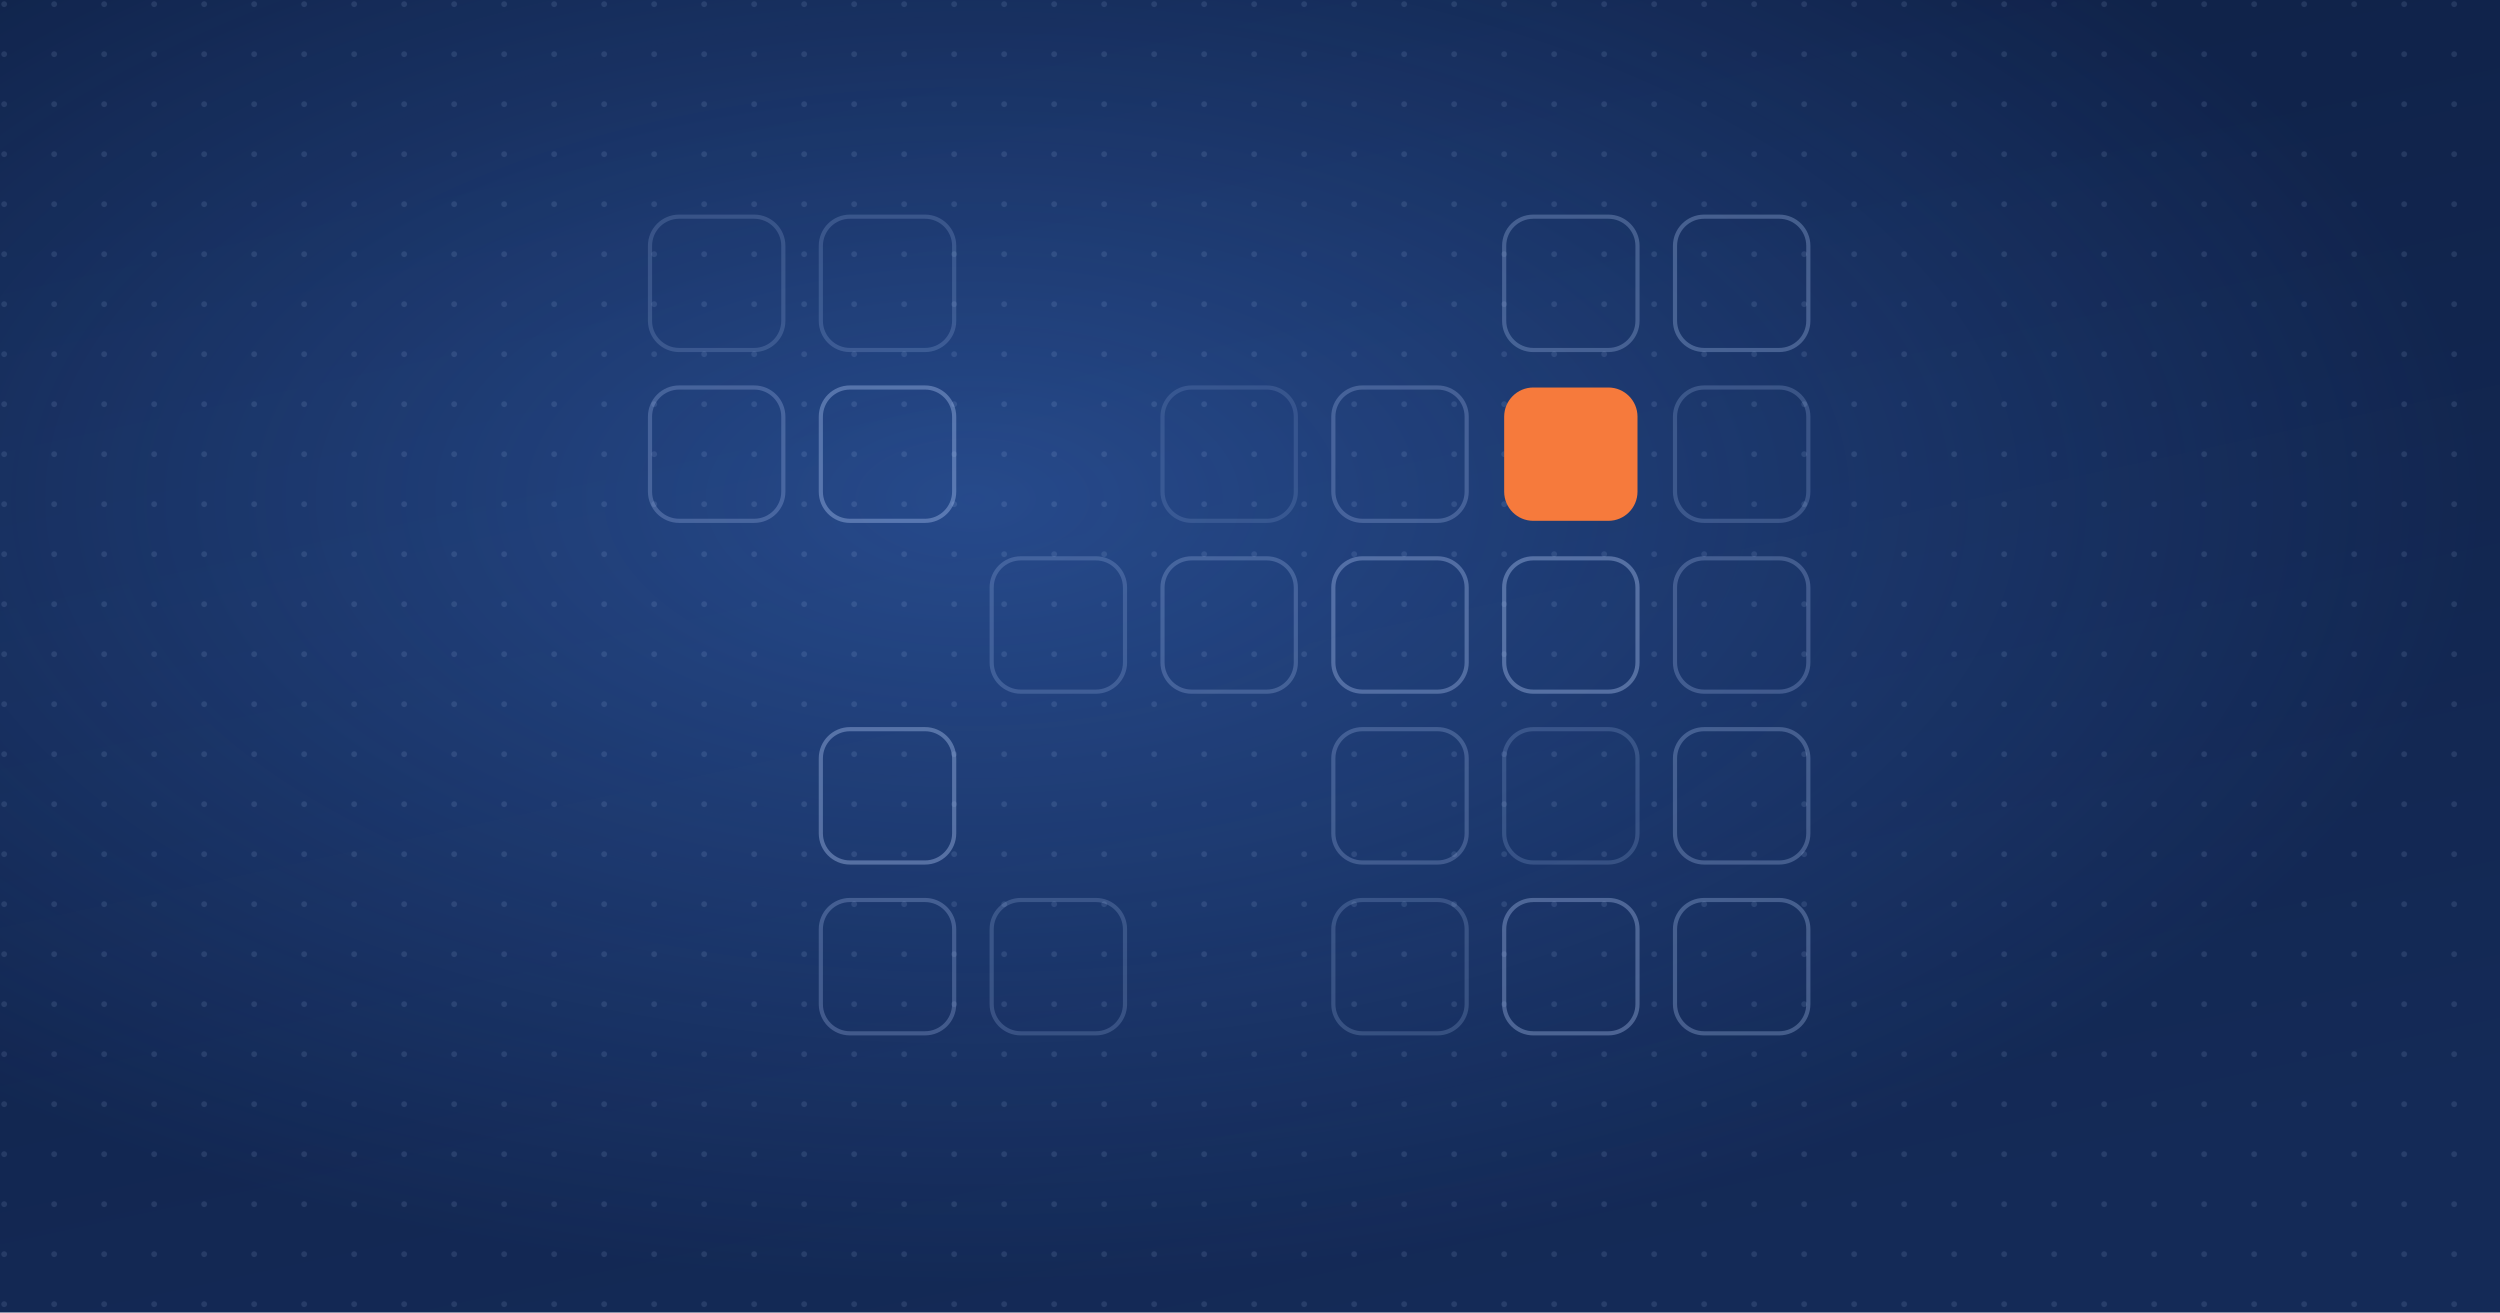
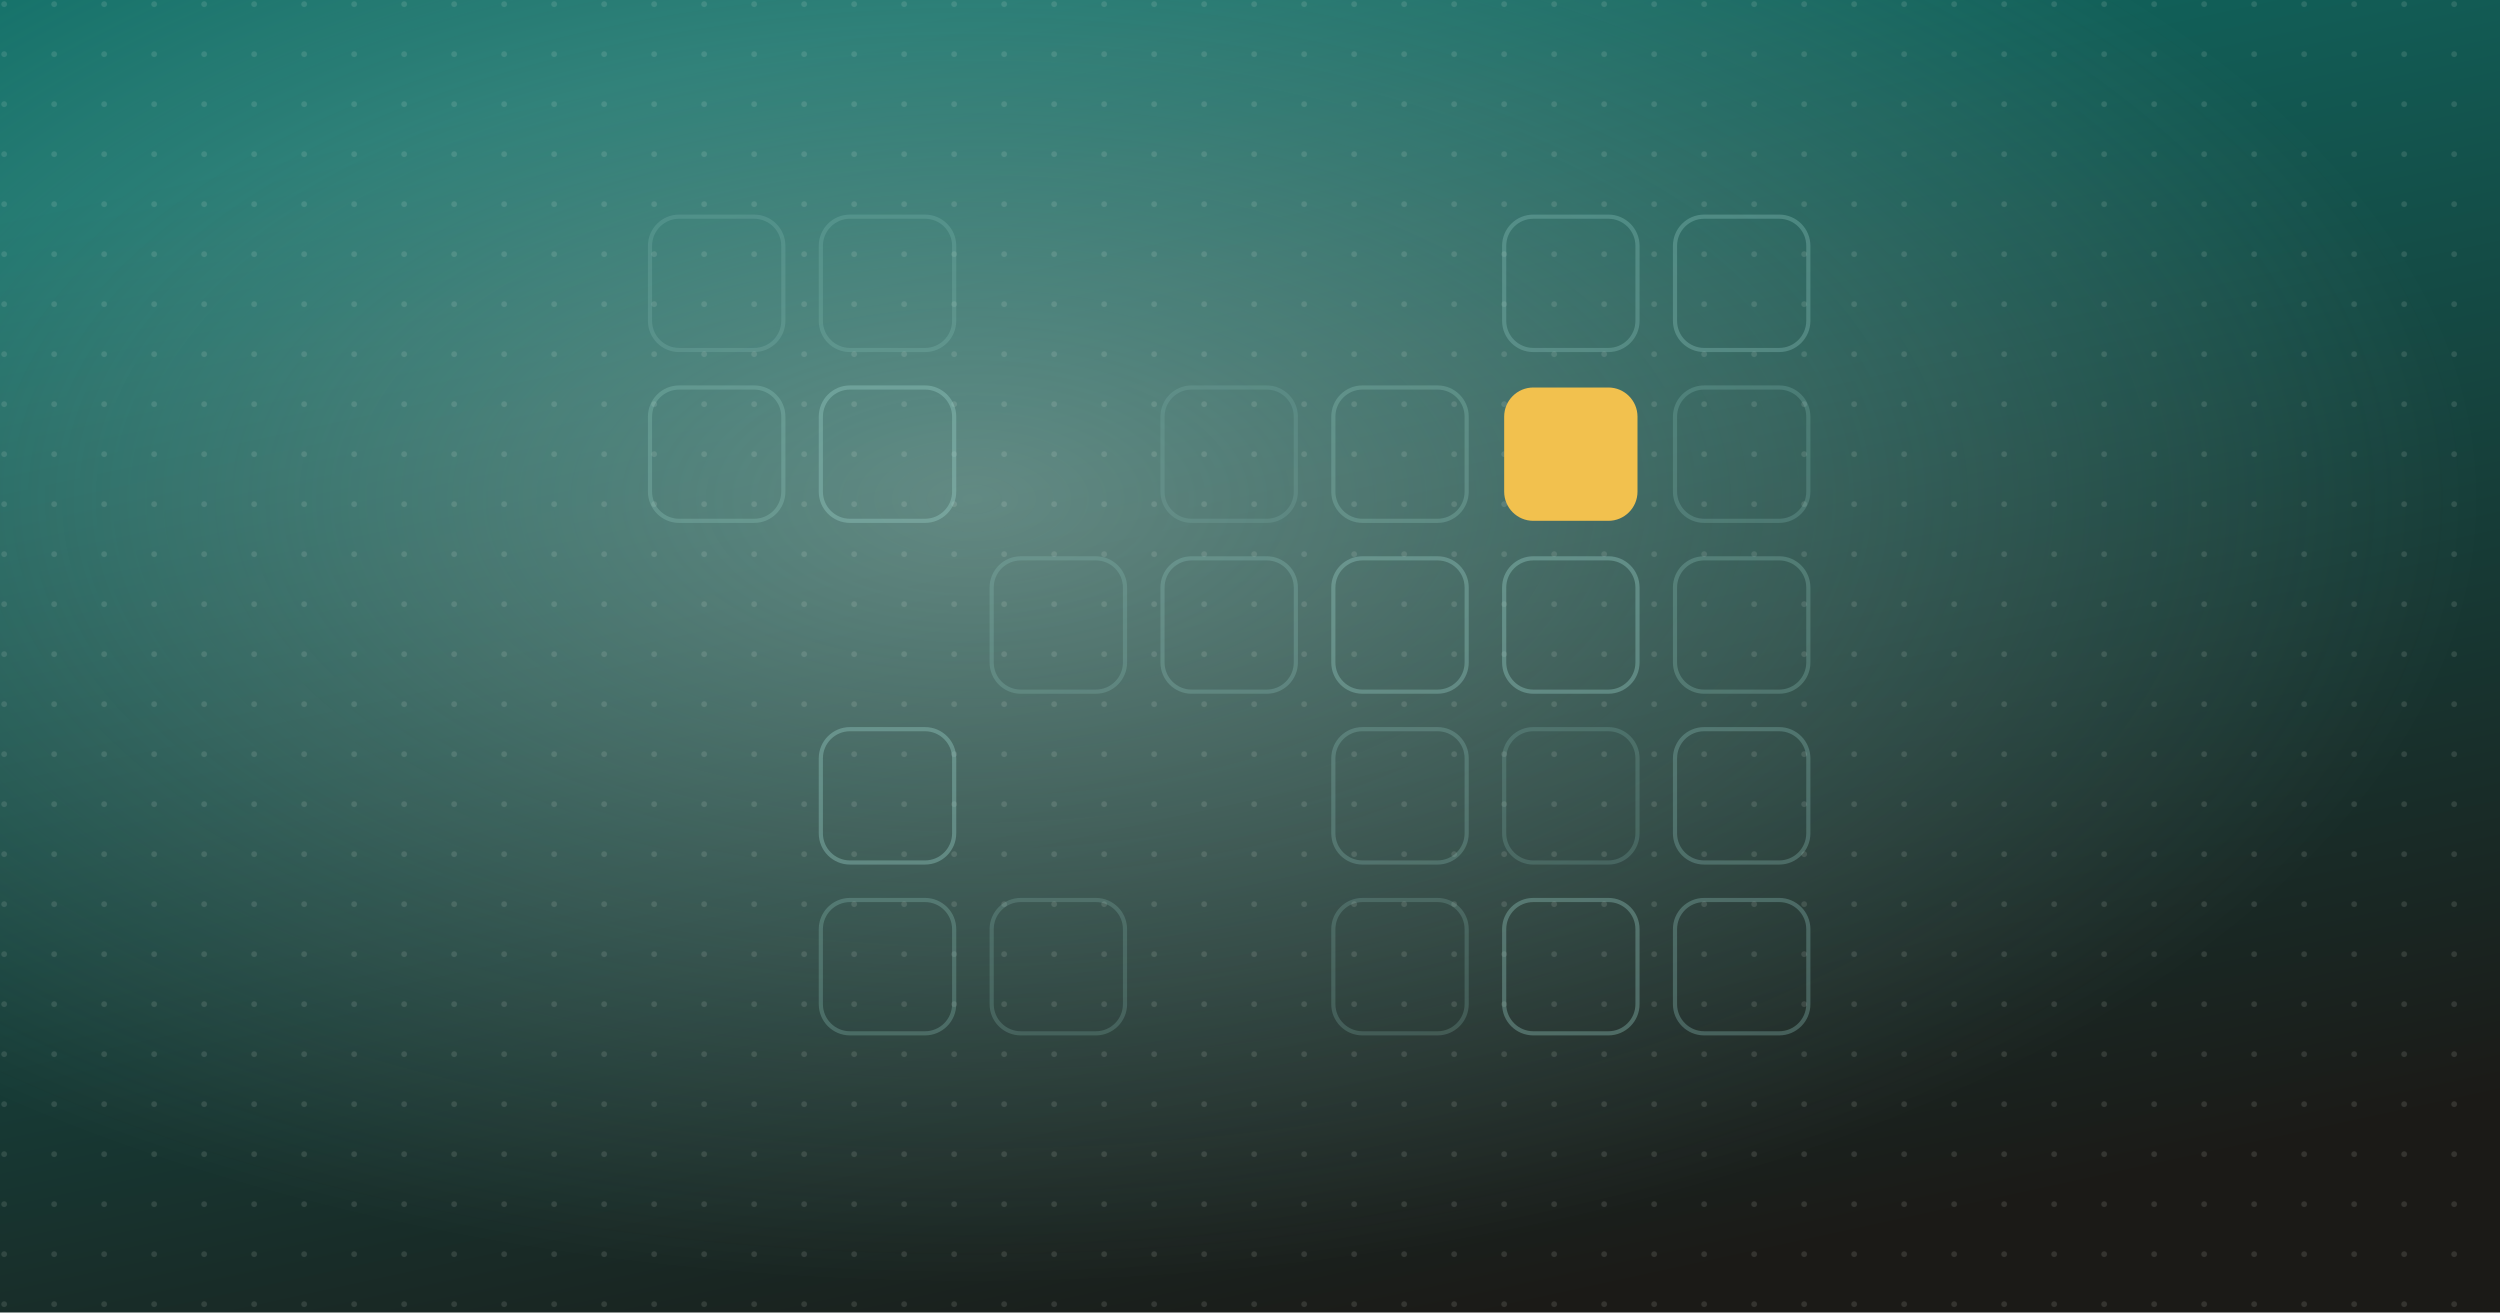
<svg xmlns="http://www.w3.org/2000/svg" viewBox="0 0 1200 630" width="1200" height="630" role="img" aria-hidden="true">
  <defs>
    <linearGradient id="bg" gradientTransform="rotate(67 .5 .5)">
-       <stop offset="0" stop-color="#0f2147" />
-       <stop offset="1" stop-color="#142a57" />
+       <stop offset="0" stop-color="#0f6e66" />
+       <stop offset="1" stop-color="#1b1a17" />
    </linearGradient>
    <radialGradient id="glow" cx=".39" cy=".38" r=".6">
-       <stop offset="0" stop-color="#4f90ff" stop-opacity=".35" />
-       <stop offset="1" stop-color="#4f90ff" stop-opacity="0" />
+       <stop offset="0" stop-color="#f6f3ec" stop-opacity=".35" />
+       <stop offset="1" stop-color="#f6f3ec" stop-opacity="0" />
    </radialGradient>
    <pattern id="dots" width="24" height="24" patternUnits="userSpaceOnUse">
-       <circle cx="2" cy="2" r="1.4" fill="#bcd3ff" fill-opacity=".12" />
+       <circle cx="2" cy="2" r="1.4" fill="#f6f3ec" fill-opacity=".12" />
    </pattern>
  </defs>
  <rect width="1200" height="630" fill="url(#bg)" />
  <rect width="1200" height="630" fill="url(#glow)" />
  <rect width="1200" height="630" fill="url(#dots)" />
-   <rect x="312" y="104" width="64" height="64" rx="14" fill="none" stroke="#bcd3ff" stroke-width="2" stroke-opacity=".17" />
-   <rect x="394" y="104" width="64" height="64" rx="14" fill="none" stroke="#bcd3ff" stroke-width="2" stroke-opacity=".18" />
-   <rect x="722" y="104" width="64" height="64" rx="14" fill="none" stroke="#bcd3ff" stroke-width="2" stroke-opacity=".26" />
-   <rect x="804" y="104" width="64" height="64" rx="14" fill="none" stroke="#bcd3ff" stroke-width="2" stroke-opacity=".28" />
-   <rect x="312" y="186" width="64" height="64" rx="14" fill="none" stroke="#bcd3ff" stroke-width="2" stroke-opacity=".24" />
-   <rect x="394" y="186" width="64" height="64" rx="14" fill="none" stroke="#bcd3ff" stroke-width="2" stroke-opacity=".34" />
-   <rect x="558" y="186" width="64" height="64" rx="14" fill="none" stroke="#bcd3ff" stroke-width="2" stroke-opacity=".14" />
-   <rect x="640" y="186" width="64" height="64" rx="14" fill="none" stroke="#bcd3ff" stroke-width="2" stroke-opacity=".24" />
-   <rect x="722" y="186" width="64" height="64" rx="14" fill="#f67a3c" />
-   <rect x="804" y="186" width="64" height="64" rx="14" fill="none" stroke="#bcd3ff" stroke-width="2" stroke-opacity=".20" />
-   <rect x="476" y="268" width="64" height="64" rx="14" fill="none" stroke="#bcd3ff" stroke-width="2" stroke-opacity=".20" />
-   <rect x="558" y="268" width="64" height="64" rx="14" fill="none" stroke="#bcd3ff" stroke-width="2" stroke-opacity=".23" />
-   <rect x="640" y="268" width="64" height="64" rx="14" fill="none" stroke="#bcd3ff" stroke-width="2" stroke-opacity=".32" />
-   <rect x="722" y="268" width="64" height="64" rx="14" fill="none" stroke="#bcd3ff" stroke-width="2" stroke-opacity=".35" />
-   <rect x="804" y="268" width="64" height="64" rx="14" fill="none" stroke="#bcd3ff" stroke-width="2" stroke-opacity=".24" />
-   <rect x="394" y="350" width="64" height="64" rx="14" fill="none" stroke="#bcd3ff" stroke-width="2" stroke-opacity=".35" />
-   <rect x="640" y="350" width="64" height="64" rx="14" fill="none" stroke="#bcd3ff" stroke-width="2" stroke-opacity=".23" />
-   <rect x="722" y="350" width="64" height="64" rx="14" fill="none" stroke="#bcd3ff" stroke-width="2" stroke-opacity=".18" />
-   <rect x="804" y="350" width="64" height="64" rx="14" fill="none" stroke="#bcd3ff" stroke-width="2" stroke-opacity=".26" />
-   <rect x="394" y="432" width="64" height="64" rx="14" fill="none" stroke="#bcd3ff" stroke-width="2" stroke-opacity=".25" />
-   <rect x="476" y="432" width="64" height="64" rx="14" fill="none" stroke="#bcd3ff" stroke-width="2" stroke-opacity=".19" />
-   <rect x="640" y="432" width="64" height="64" rx="14" fill="none" stroke="#bcd3ff" stroke-width="2" stroke-opacity=".19" />
-   <rect x="722" y="432" width="64" height="64" rx="14" fill="none" stroke="#bcd3ff" stroke-width="2" stroke-opacity=".32" />
-   <rect x="804" y="432" width="64" height="64" rx="14" fill="none" stroke="#bcd3ff" stroke-width="2" stroke-opacity=".28" />
+   <rect x="312" y="104" width="64" height="64" rx="14" fill="none" stroke="#9fd8cf" stroke-width="2" stroke-opacity=".17" />
+   <rect x="394" y="104" width="64" height="64" rx="14" fill="none" stroke="#9fd8cf" stroke-width="2" stroke-opacity=".18" />
+   <rect x="722" y="104" width="64" height="64" rx="14" fill="none" stroke="#9fd8cf" stroke-width="2" stroke-opacity=".26" />
+   <rect x="804" y="104" width="64" height="64" rx="14" fill="none" stroke="#9fd8cf" stroke-width="2" stroke-opacity=".28" />
+   <rect x="312" y="186" width="64" height="64" rx="14" fill="none" stroke="#9fd8cf" stroke-width="2" stroke-opacity=".24" />
+   <rect x="394" y="186" width="64" height="64" rx="14" fill="none" stroke="#9fd8cf" stroke-width="2" stroke-opacity=".34" />
+   <rect x="558" y="186" width="64" height="64" rx="14" fill="none" stroke="#9fd8cf" stroke-width="2" stroke-opacity=".14" />
+   <rect x="640" y="186" width="64" height="64" rx="14" fill="none" stroke="#9fd8cf" stroke-width="2" stroke-opacity=".24" />
+   <rect x="722" y="186" width="64" height="64" rx="14" fill="#f2c14e" />
+   <rect x="804" y="186" width="64" height="64" rx="14" fill="none" stroke="#9fd8cf" stroke-width="2" stroke-opacity=".20" />
+   <rect x="476" y="268" width="64" height="64" rx="14" fill="none" stroke="#9fd8cf" stroke-width="2" stroke-opacity=".20" />
+   <rect x="558" y="268" width="64" height="64" rx="14" fill="none" stroke="#9fd8cf" stroke-width="2" stroke-opacity=".23" />
+   <rect x="640" y="268" width="64" height="64" rx="14" fill="none" stroke="#9fd8cf" stroke-width="2" stroke-opacity=".32" />
+   <rect x="722" y="268" width="64" height="64" rx="14" fill="none" stroke="#9fd8cf" stroke-width="2" stroke-opacity=".35" />
+   <rect x="804" y="268" width="64" height="64" rx="14" fill="none" stroke="#9fd8cf" stroke-width="2" stroke-opacity=".24" />
+   <rect x="394" y="350" width="64" height="64" rx="14" fill="none" stroke="#9fd8cf" stroke-width="2" stroke-opacity=".35" />
+   <rect x="640" y="350" width="64" height="64" rx="14" fill="none" stroke="#9fd8cf" stroke-width="2" stroke-opacity=".23" />
+   <rect x="722" y="350" width="64" height="64" rx="14" fill="none" stroke="#9fd8cf" stroke-width="2" stroke-opacity=".18" />
+   <rect x="804" y="350" width="64" height="64" rx="14" fill="none" stroke="#9fd8cf" stroke-width="2" stroke-opacity=".26" />
+   <rect x="394" y="432" width="64" height="64" rx="14" fill="none" stroke="#9fd8cf" stroke-width="2" stroke-opacity=".25" />
+   <rect x="476" y="432" width="64" height="64" rx="14" fill="none" stroke="#9fd8cf" stroke-width="2" stroke-opacity=".19" />
+   <rect x="640" y="432" width="64" height="64" rx="14" fill="none" stroke="#9fd8cf" stroke-width="2" stroke-opacity=".19" />
+   <rect x="722" y="432" width="64" height="64" rx="14" fill="none" stroke="#9fd8cf" stroke-width="2" stroke-opacity=".32" />
+   <rect x="804" y="432" width="64" height="64" rx="14" fill="none" stroke="#9fd8cf" stroke-width="2" stroke-opacity=".28" />
</svg>
